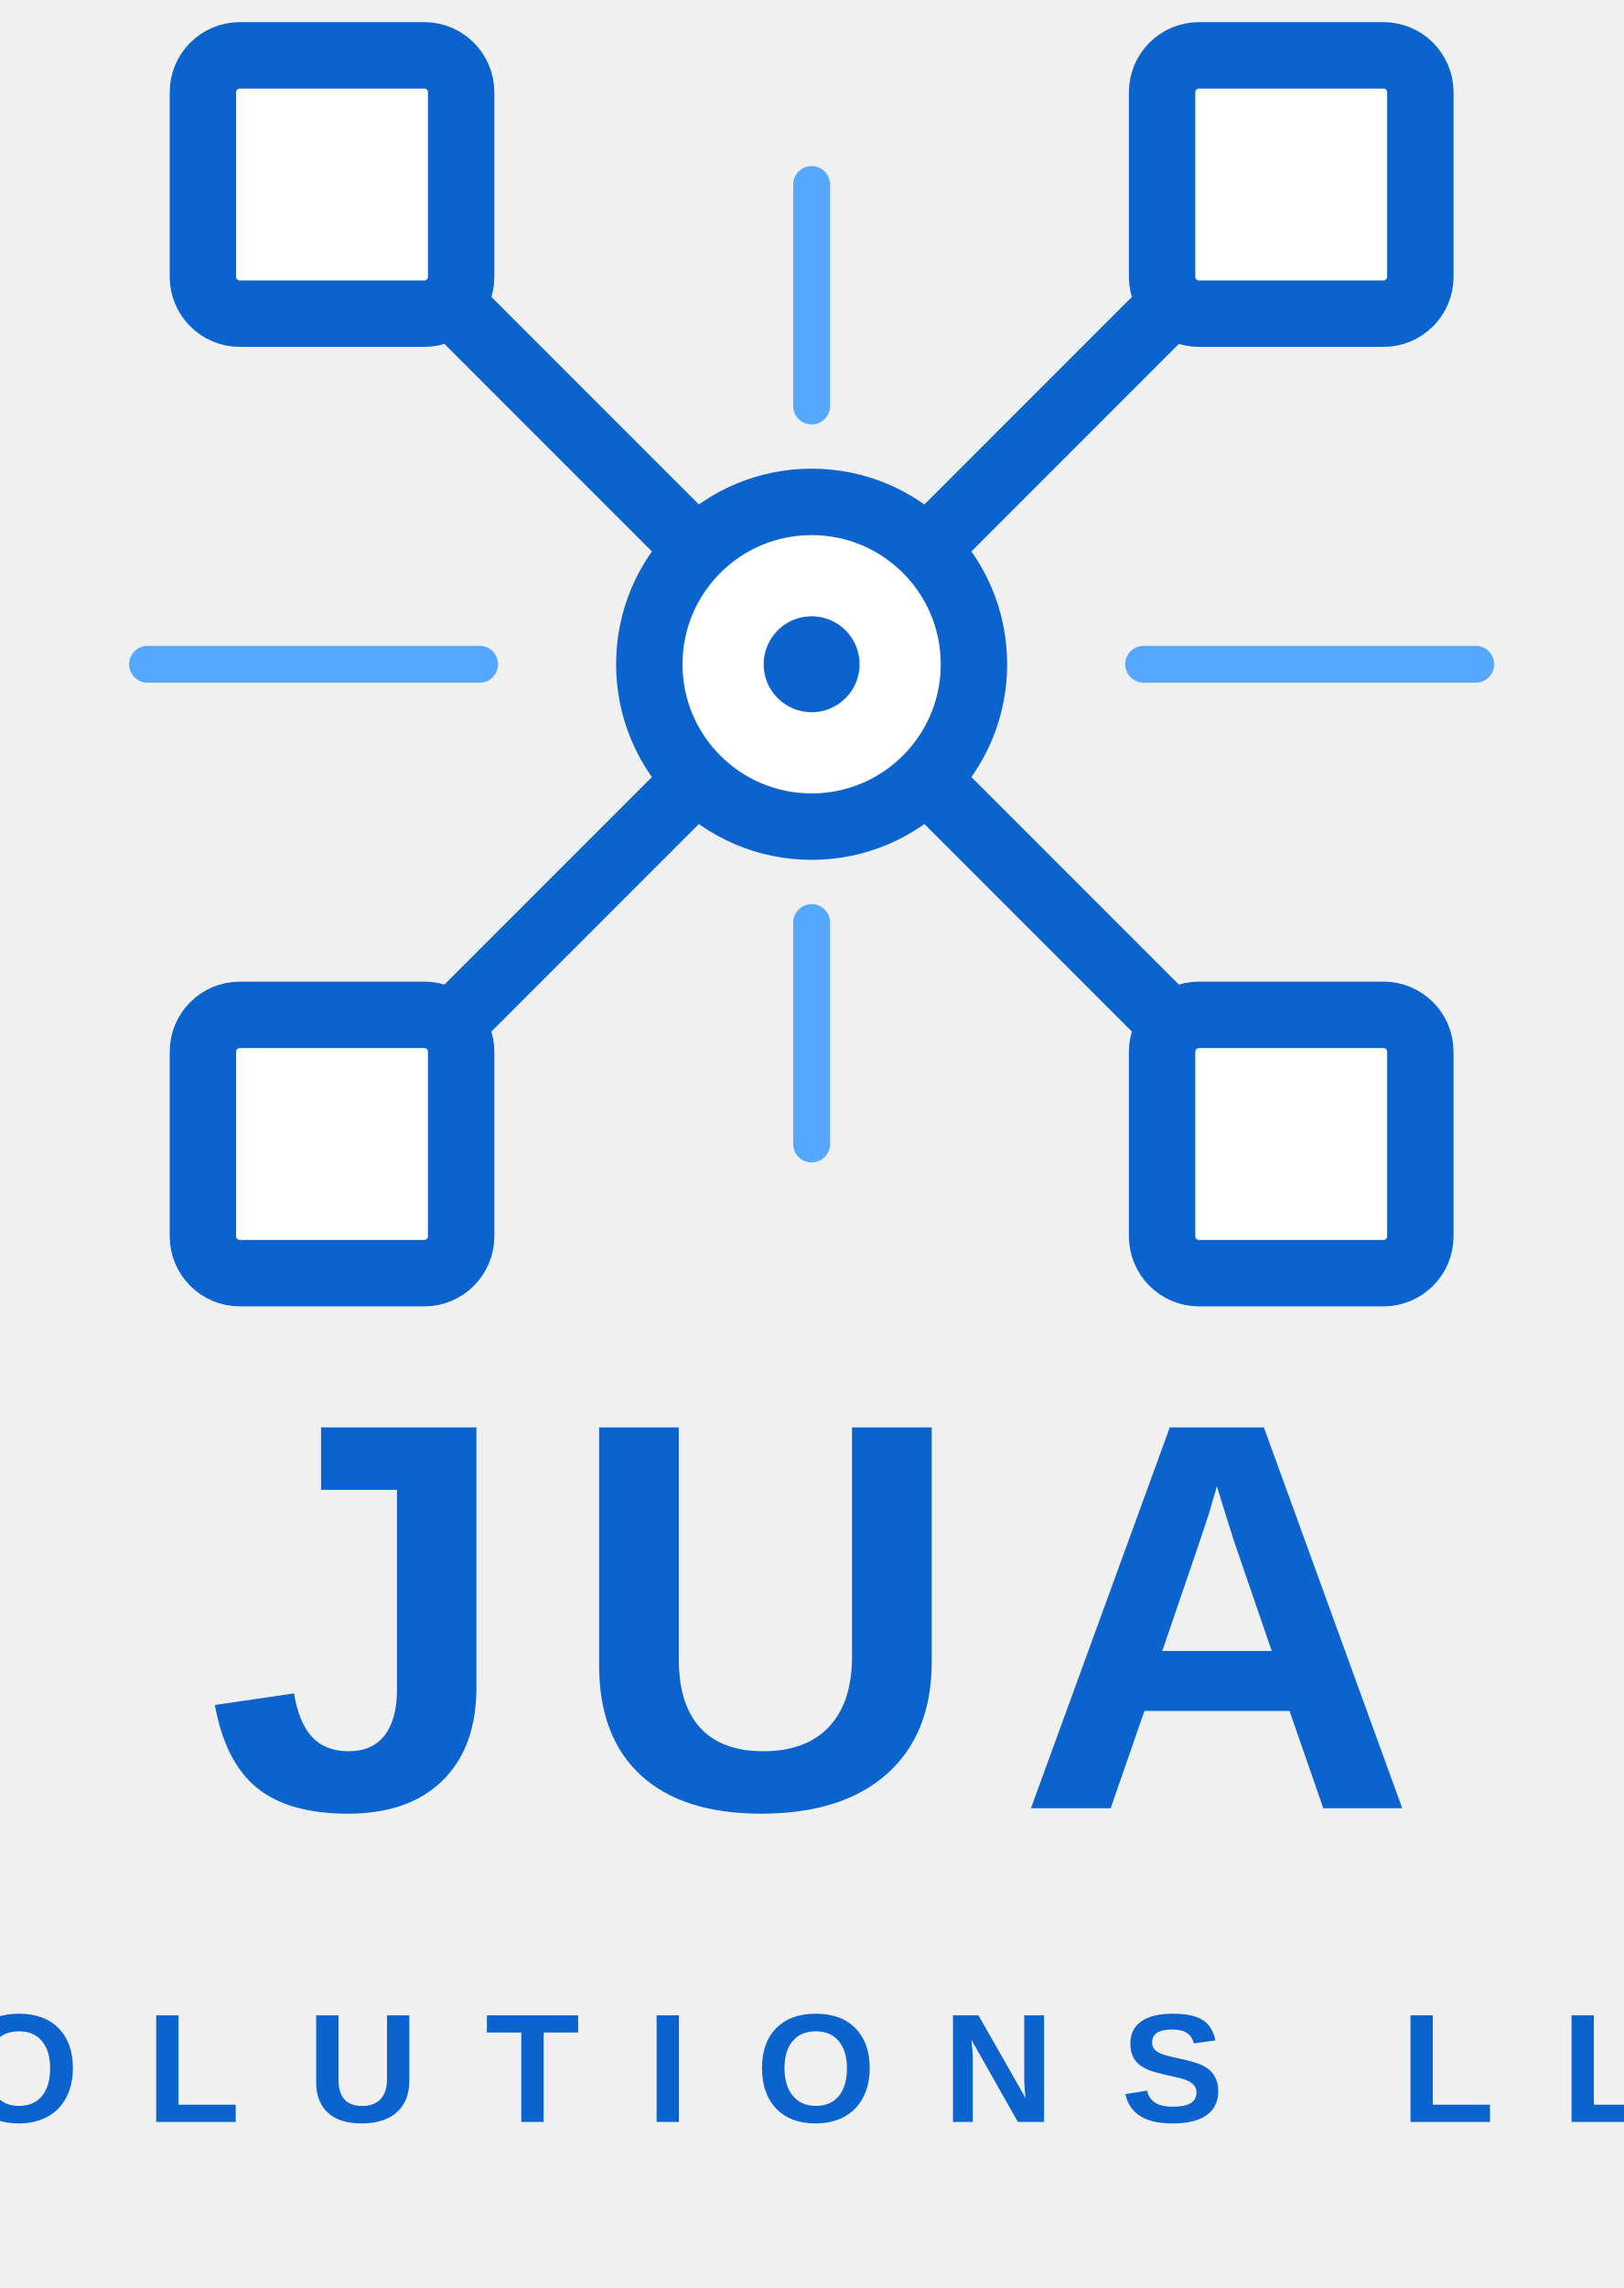
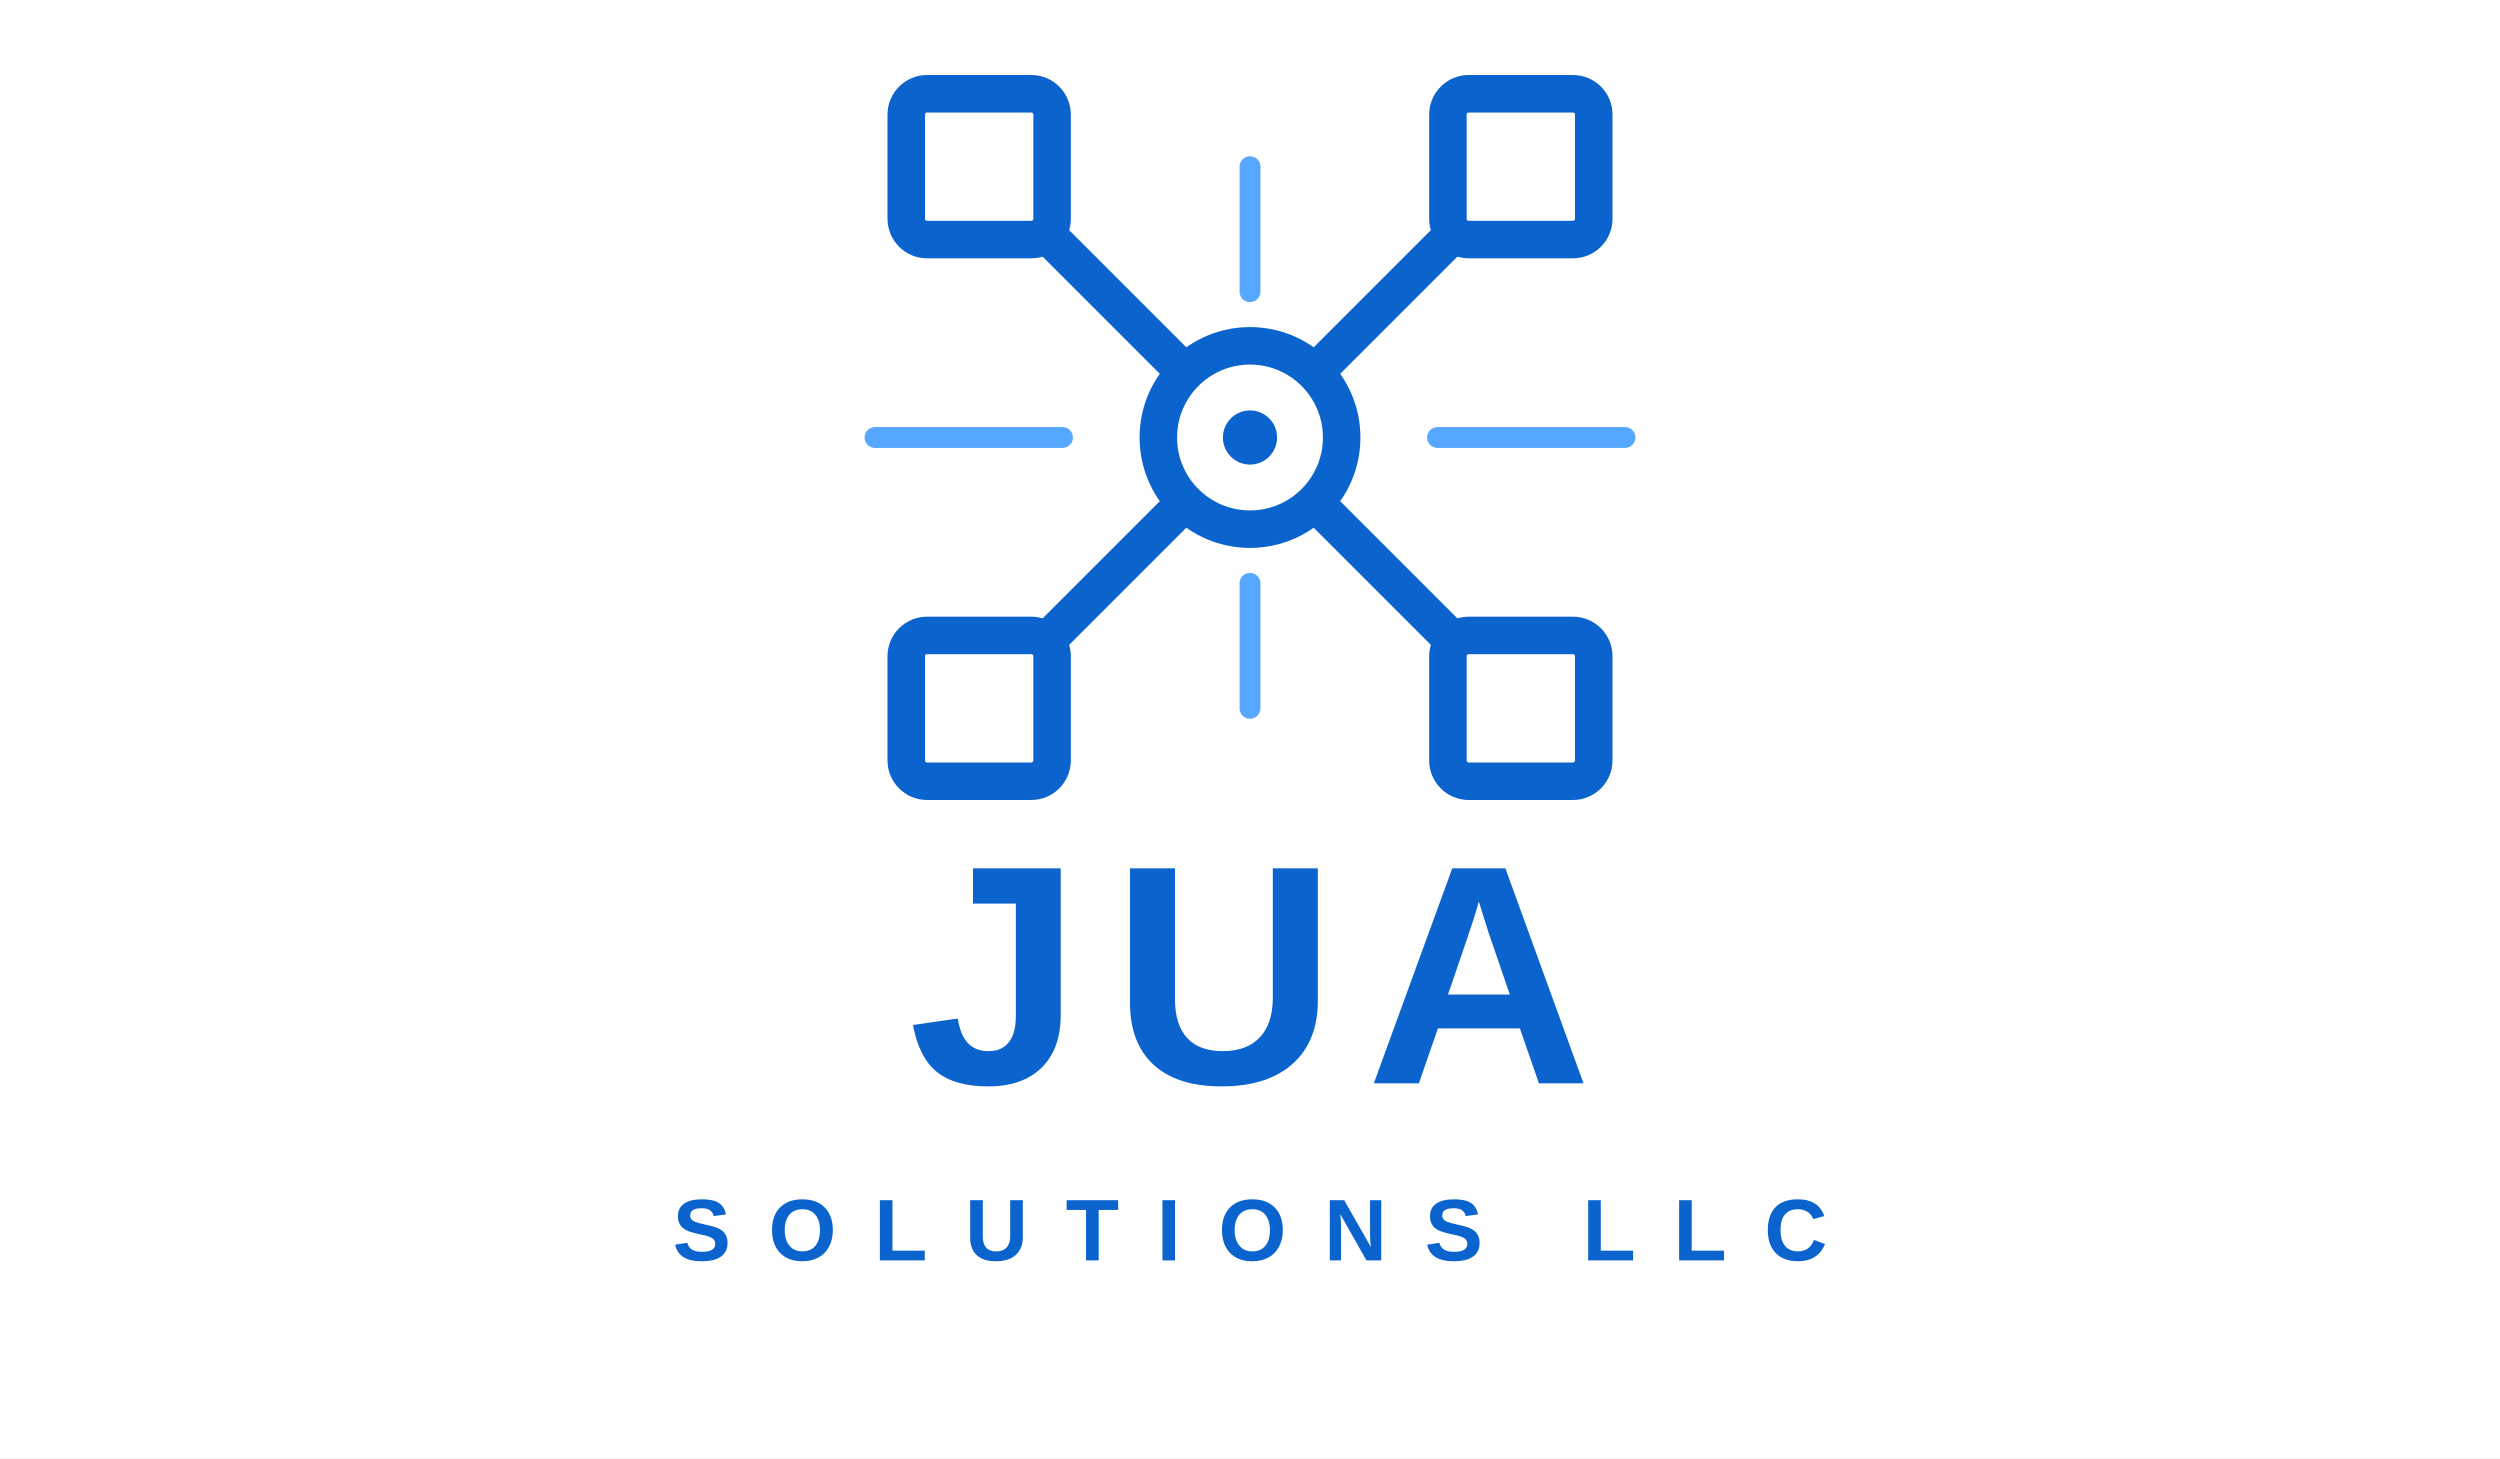
- <svg xmlns="http://www.w3.org/2000/svg" width="440" height="620" viewBox="380 30 440 620" fill="none">
+ <svg xmlns="http://www.w3.org/2000/svg" width="1200" height="700" viewBox="0 0 1200 700" fill="none">
+   <rect width="1200" height="700" fill="#FFFFFF" />
  <g stroke="#0B63CE" stroke-width="18" stroke-linecap="round" stroke-linejoin="round">
    <circle cx="600" cy="210" r="44" fill="#FFFFFF" />
    <circle cx="600" cy="210" r="13" fill="#0B63CE" stroke="none" />
    <line x1="568" y1="178" x2="480" y2="90" />
    <line x1="632" y1="178" x2="720" y2="90" />
    <line x1="568" y1="242" x2="480" y2="330" />
    <line x1="632" y1="242" x2="720" y2="330" />
    <rect x="435" y="45" width="70" height="70" rx="10" fill="#FFFFFF" />
    <rect x="695" y="45" width="70" height="70" rx="10" fill="#FFFFFF" />
    <rect x="435" y="305" width="70" height="70" rx="10" fill="#FFFFFF" />
    <rect x="695" y="305" width="70" height="70" rx="10" fill="#FFFFFF" />
  </g>
  <path d="M420 210H510" stroke="#55A7FF" stroke-width="10" stroke-linecap="round" />
  <path d="M690 210H780" stroke="#55A7FF" stroke-width="10" stroke-linecap="round" />
  <path d="M600 80V140" stroke="#55A7FF" stroke-width="10" stroke-linecap="round" />
  <path d="M600 280V340" stroke="#55A7FF" stroke-width="10" stroke-linecap="round" />
  <text x="600" y="520" text-anchor="middle" font-family="Arial, Helvetica, sans-serif" font-size="150" font-weight="800" letter-spacing="14" fill="#0B63CE">JUA</text>
  <text x="600" y="605" text-anchor="middle" font-family="Arial, Helvetica, sans-serif" font-size="42" font-weight="600" letter-spacing="18" fill="#0B63CE">SOLUTIONS LLC</text>
</svg>
